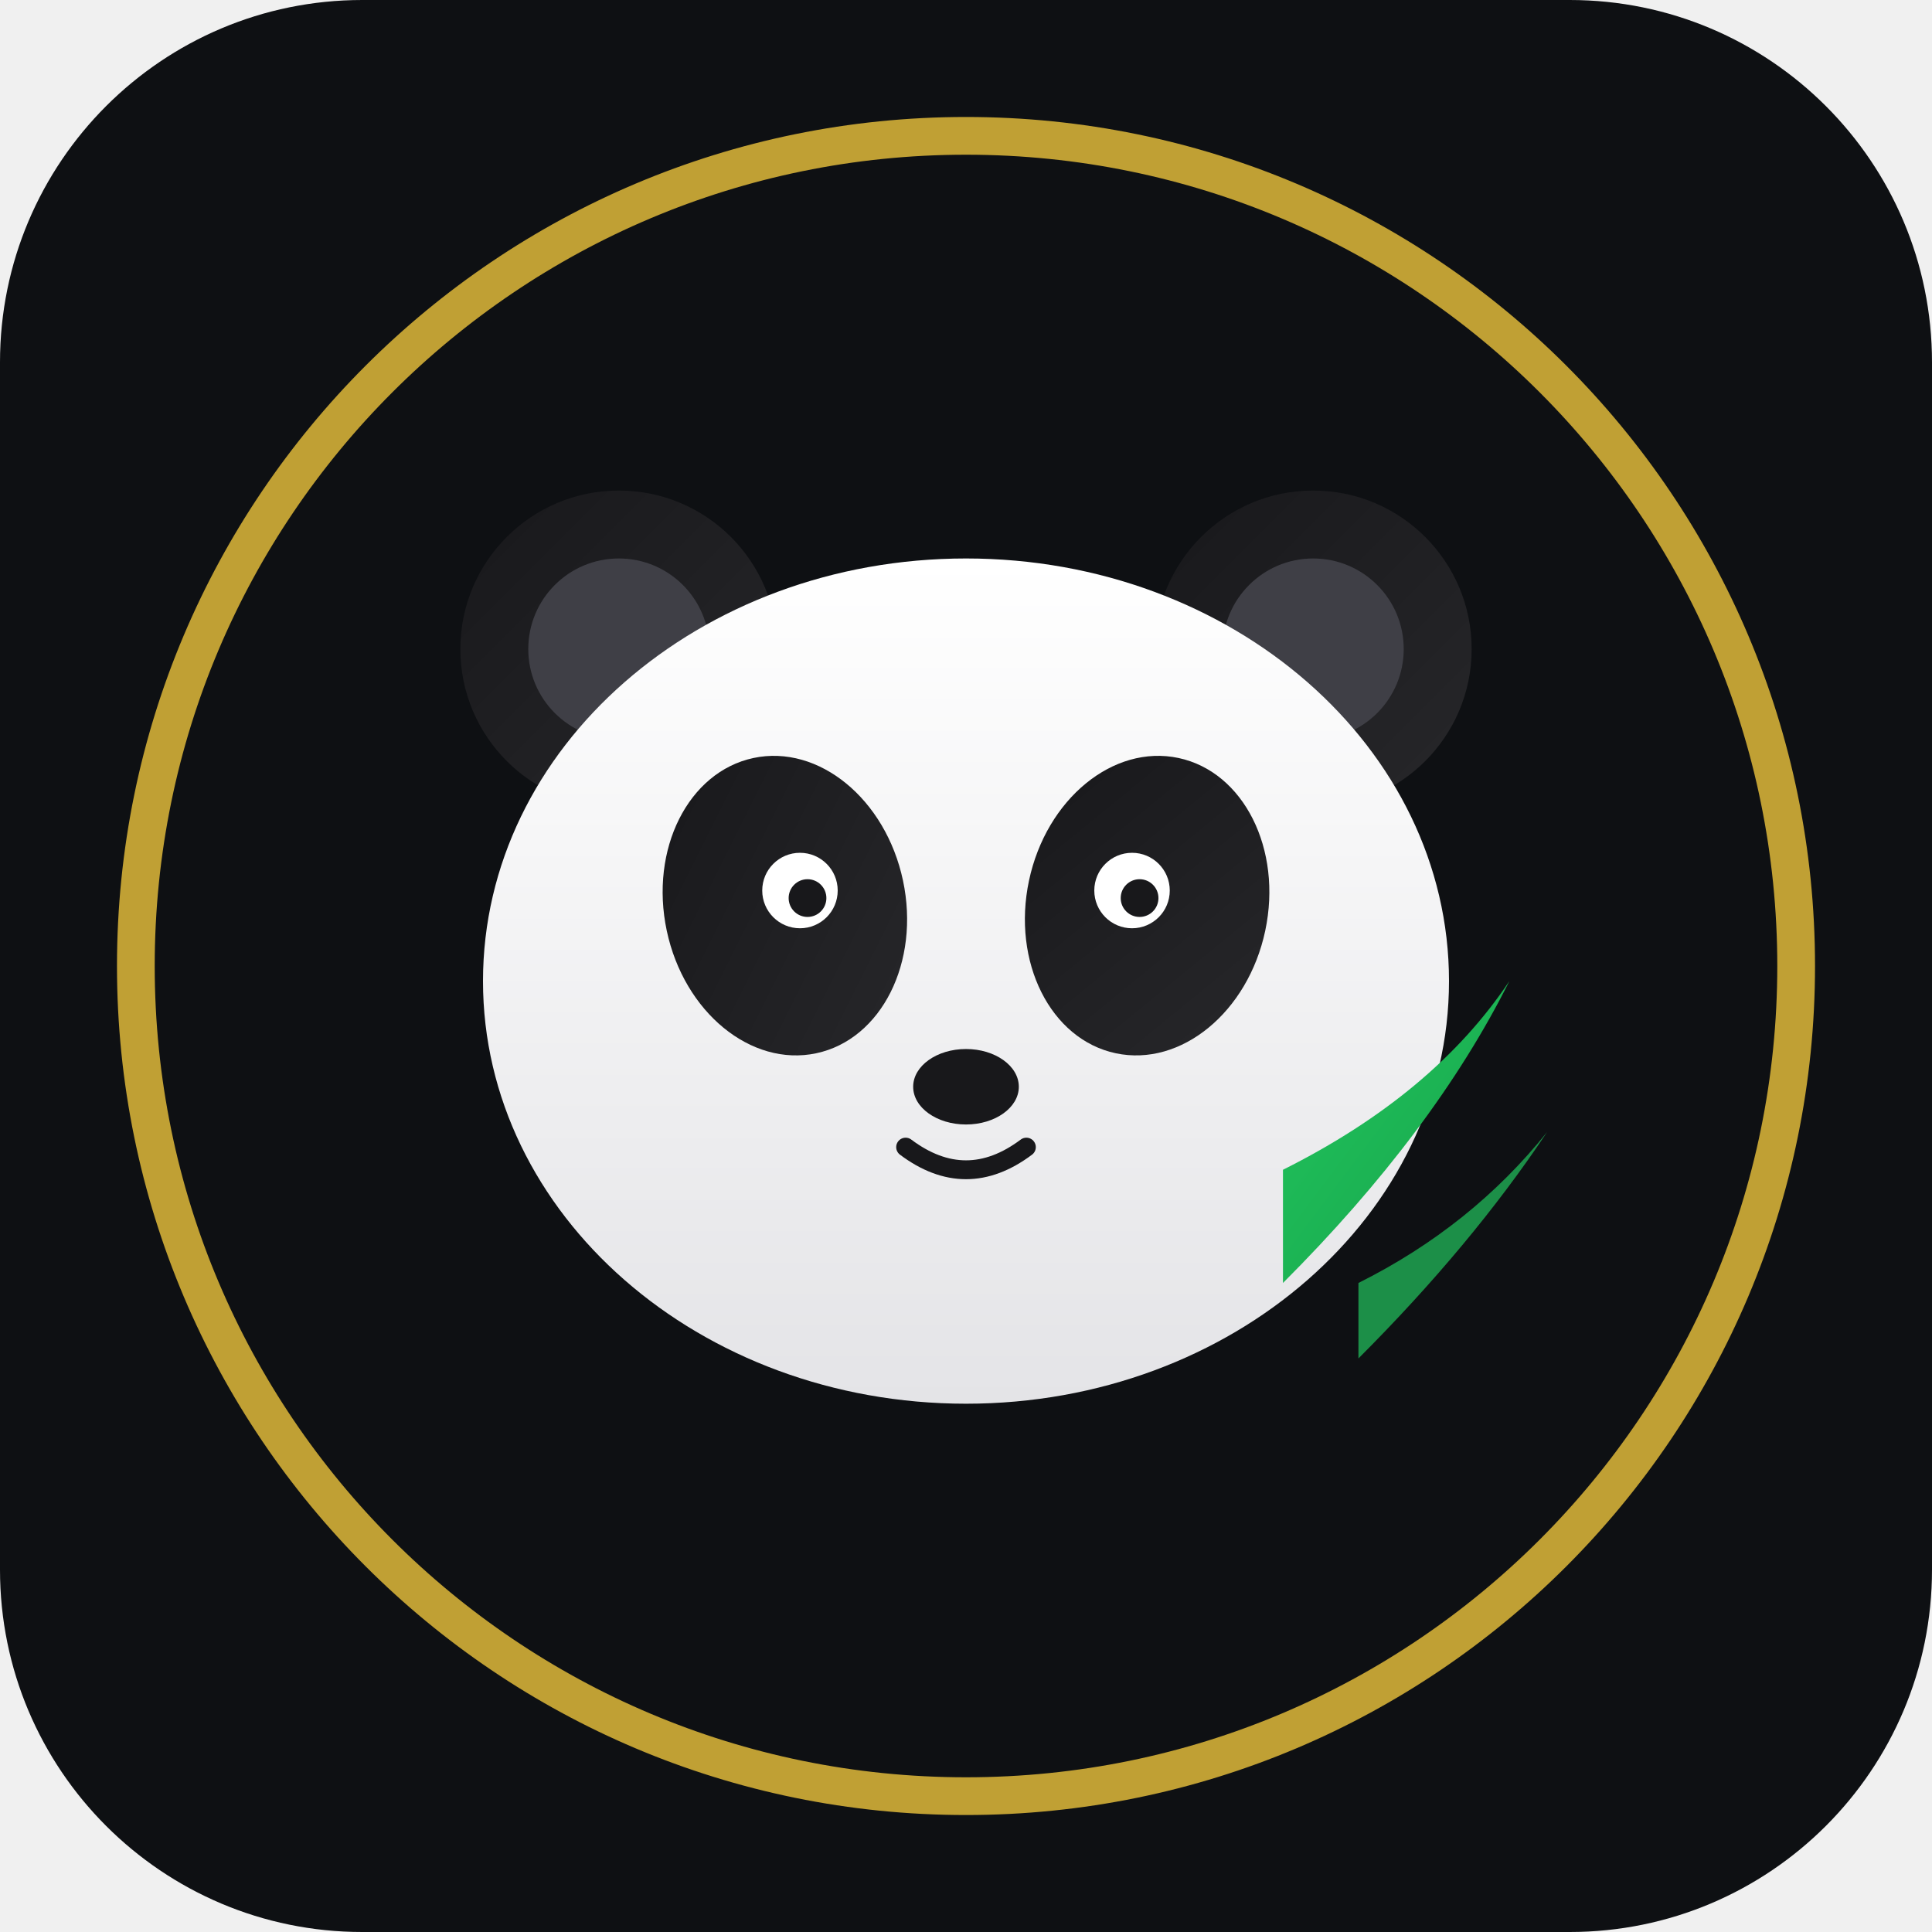
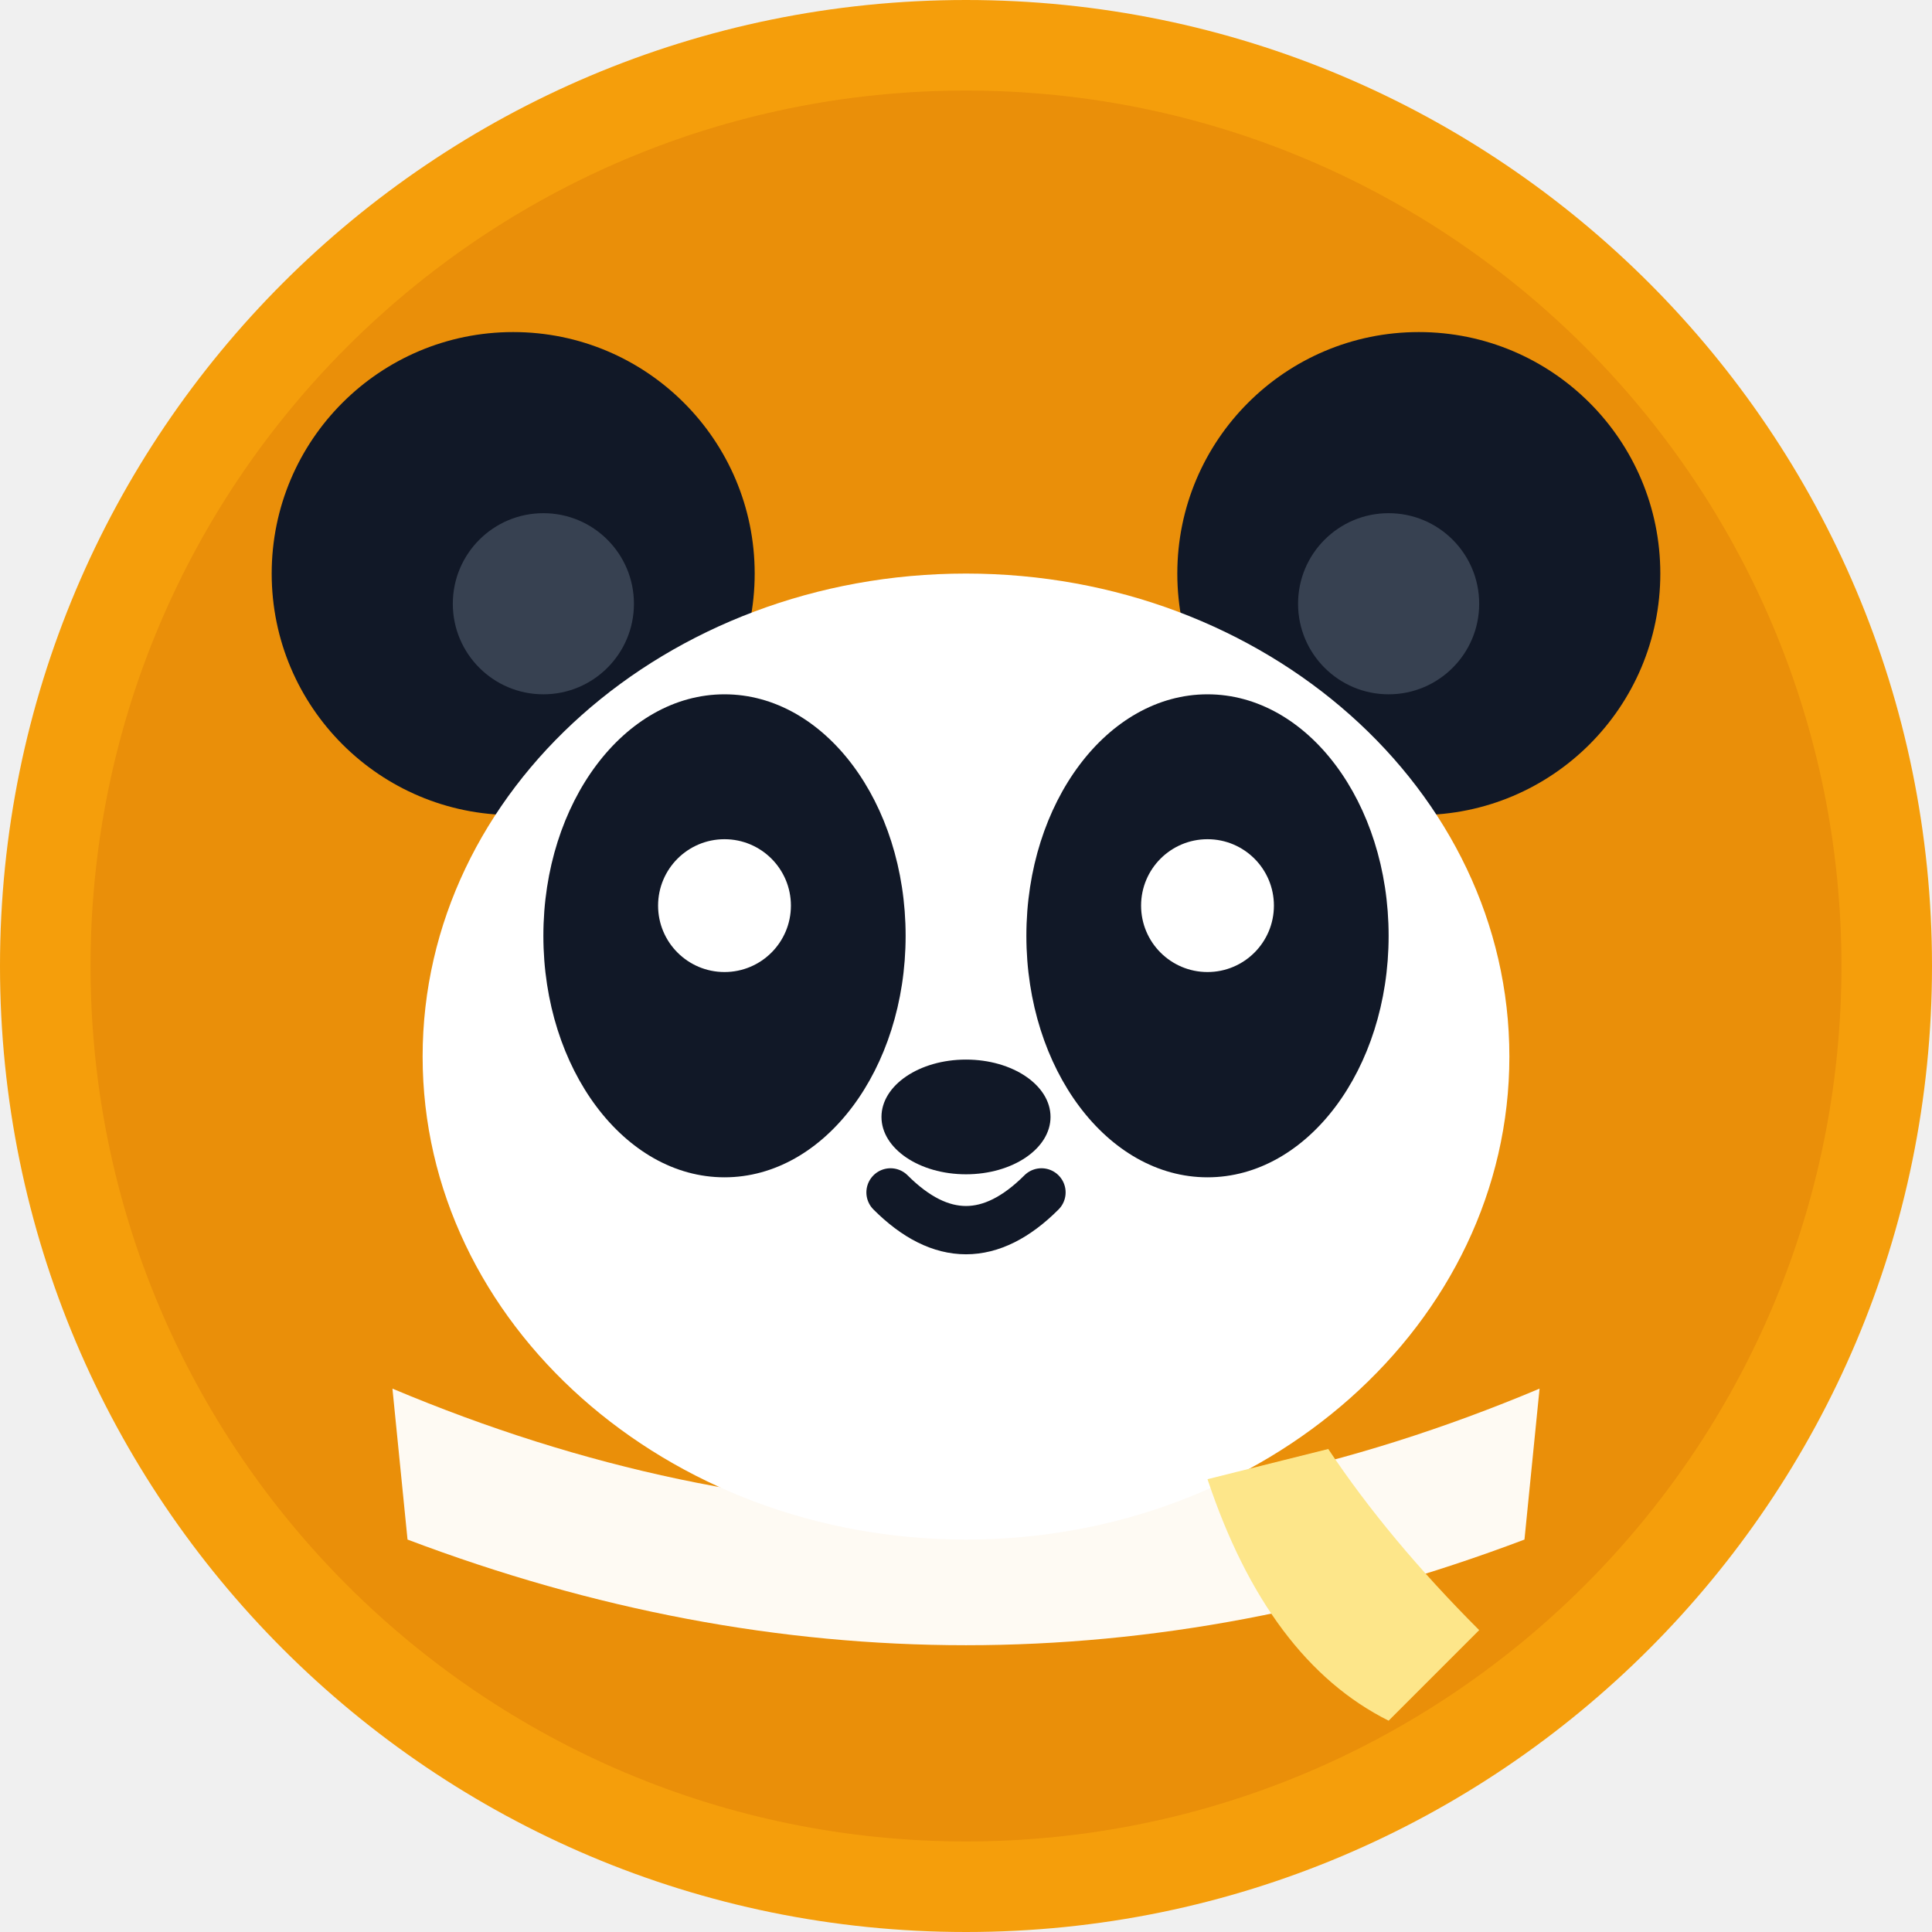
- <svg xmlns="http://www.w3.org/2000/svg" width="512" height="512" viewBox="0 0 512 512">
-   <defs>
-     <linearGradient id="faceGrad" x1="0%" y1="0%" x2="0%" y2="100%">
-       <stop offset="0%" stop-color="#ffffff" />
-       <stop offset="100%" stop-color="#e4e4e7" />
-     </linearGradient>
-     <linearGradient id="patchGrad" x1="0%" y1="0%" x2="100%" y2="100%">
-       <stop offset="0%" stop-color="#18181b" />
-       <stop offset="100%" stop-color="#27272a" />
-     </linearGradient>
-     <linearGradient id="leafGrad" x1="0%" y1="0%" x2="100%" y2="100%">
-       <stop offset="0%" stop-color="#22c55e" />
-       <stop offset="100%" stop-color="#16a34a" />
-     </linearGradient>
-   </defs>
-   <rect width="512" height="512" rx="96" fill="#0e1013" />
-   <circle cx="256" cy="256" r="220" fill="none" stroke="#d4af37" stroke-width="10" opacity="0.9" />
-   <g transform="translate(256,260)">
-     <circle cx="-92" cy="-88" r="42" fill="url(#patchGrad)" />
-     <circle cx="92" cy="-88" r="42" fill="url(#patchGrad)" />
-     <circle cx="-92" cy="-88" r="24" fill="#3f3f46" />
-     <circle cx="92" cy="-88" r="24" fill="#3f3f46" />
-     <ellipse cx="0" cy="0" rx="128" ry="112" fill="url(#faceGrad)" />
-     <ellipse cx="-48" cy="-20" rx="32" ry="40" fill="url(#patchGrad)" transform="rotate(-12 -48 -20)" />
-     <ellipse cx="48" cy="-20" rx="32" ry="40" fill="url(#patchGrad)" transform="rotate(12 48 -20)" />
-     <circle cx="-44" cy="-24" r="10" fill="#ffffff" />
-     <circle cx="44" cy="-24" r="10" fill="#ffffff" />
-     <circle cx="-42" cy="-22" r="5" fill="#18181b" />
-     <circle cx="46" cy="-22" r="5" fill="#18181b" />
-     <ellipse cx="0" cy="28" rx="14" ry="10" fill="#18181b" />
-     <path d="M -16 44 Q 0 56 16 44" stroke="#18181b" stroke-width="5" stroke-linecap="round" fill="none" />
-   </g>
-   <path d="M 340 340 Q 380 300 400 260 Q 380 290 340 310 Z" fill="url(#leafGrad)" />
-   <path d="M 360 360 Q 390 330 410 300 Q 390 325 360 340 Z" fill="#22c55e" opacity="0.7" />
+ <svg xmlns="http://www.w3.org/2000/svg" viewBox="0 0 64 64" fill="none">
+   <circle cx="32" cy="32" r="32" fill="#f59e0b" />
+   <circle cx="32" cy="32" r="29" fill="#d97706" opacity="0.4" />
+   <circle cx="17" cy="19" r="8" fill="#111827" />
+   <circle cx="47" cy="19" r="8" fill="#111827" />
+   <circle cx="18" cy="20" r="3" fill="#374151" />
+   <circle cx="46" cy="20" r="3" fill="#374151" />
+   <ellipse cx="32" cy="35" rx="18" ry="16" fill="#ffffff" />
+   <ellipse cx="24" cy="31" rx="6" ry="8" fill="#111827" />
+   <ellipse cx="40" cy="31" rx="6" ry="8" fill="#111827" />
+   <circle cx="24" cy="30" r="2.2" fill="#ffffff" />
+   <circle cx="40" cy="30" r="2.2" fill="#ffffff" />
+   <ellipse cx="32" cy="37" rx="2.8" ry="1.9" fill="#111827" />
+   <path d="M29.5 39.5 Q32 42 34.5 39.5" stroke="#111827" stroke-width="1.6" stroke-linecap="round" fill="none" />
+   <path d="M13 46 Q32 54 51 46 L50.5 51 Q32 58 13.5 51 Z" fill="#ffffff" opacity="0.95" />
+   <path d="M40 49 Q42 55 46 57 L49 54 Q46 51 44 48 Z" fill="#fde68a" />
</svg>
